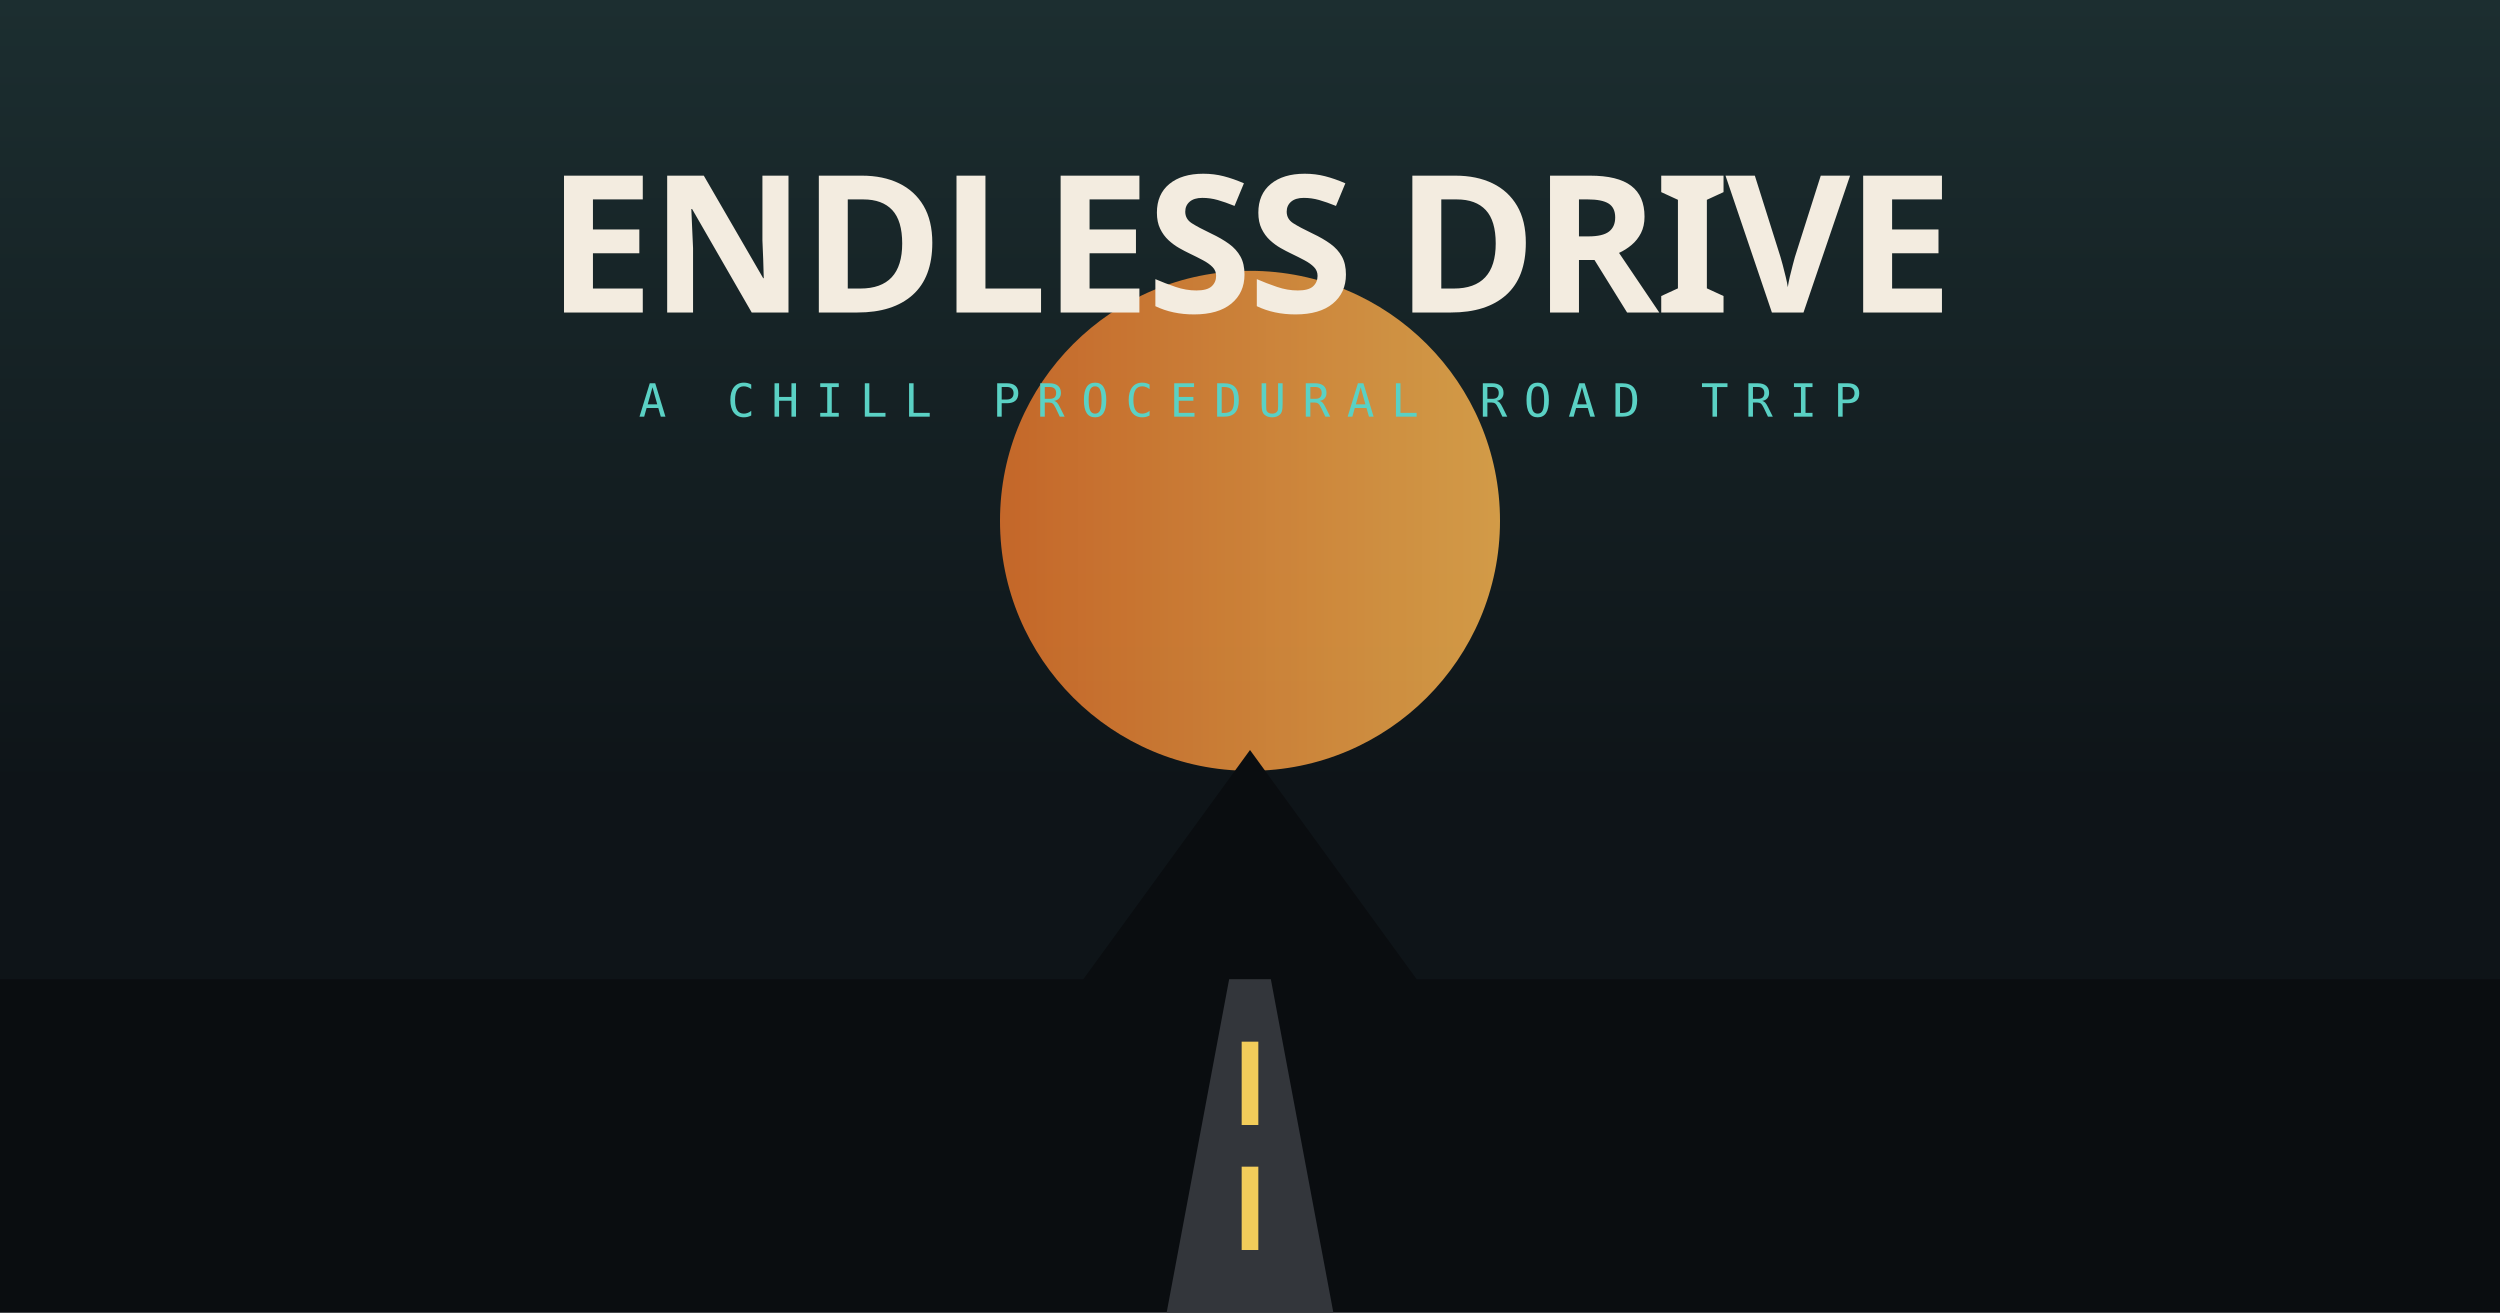
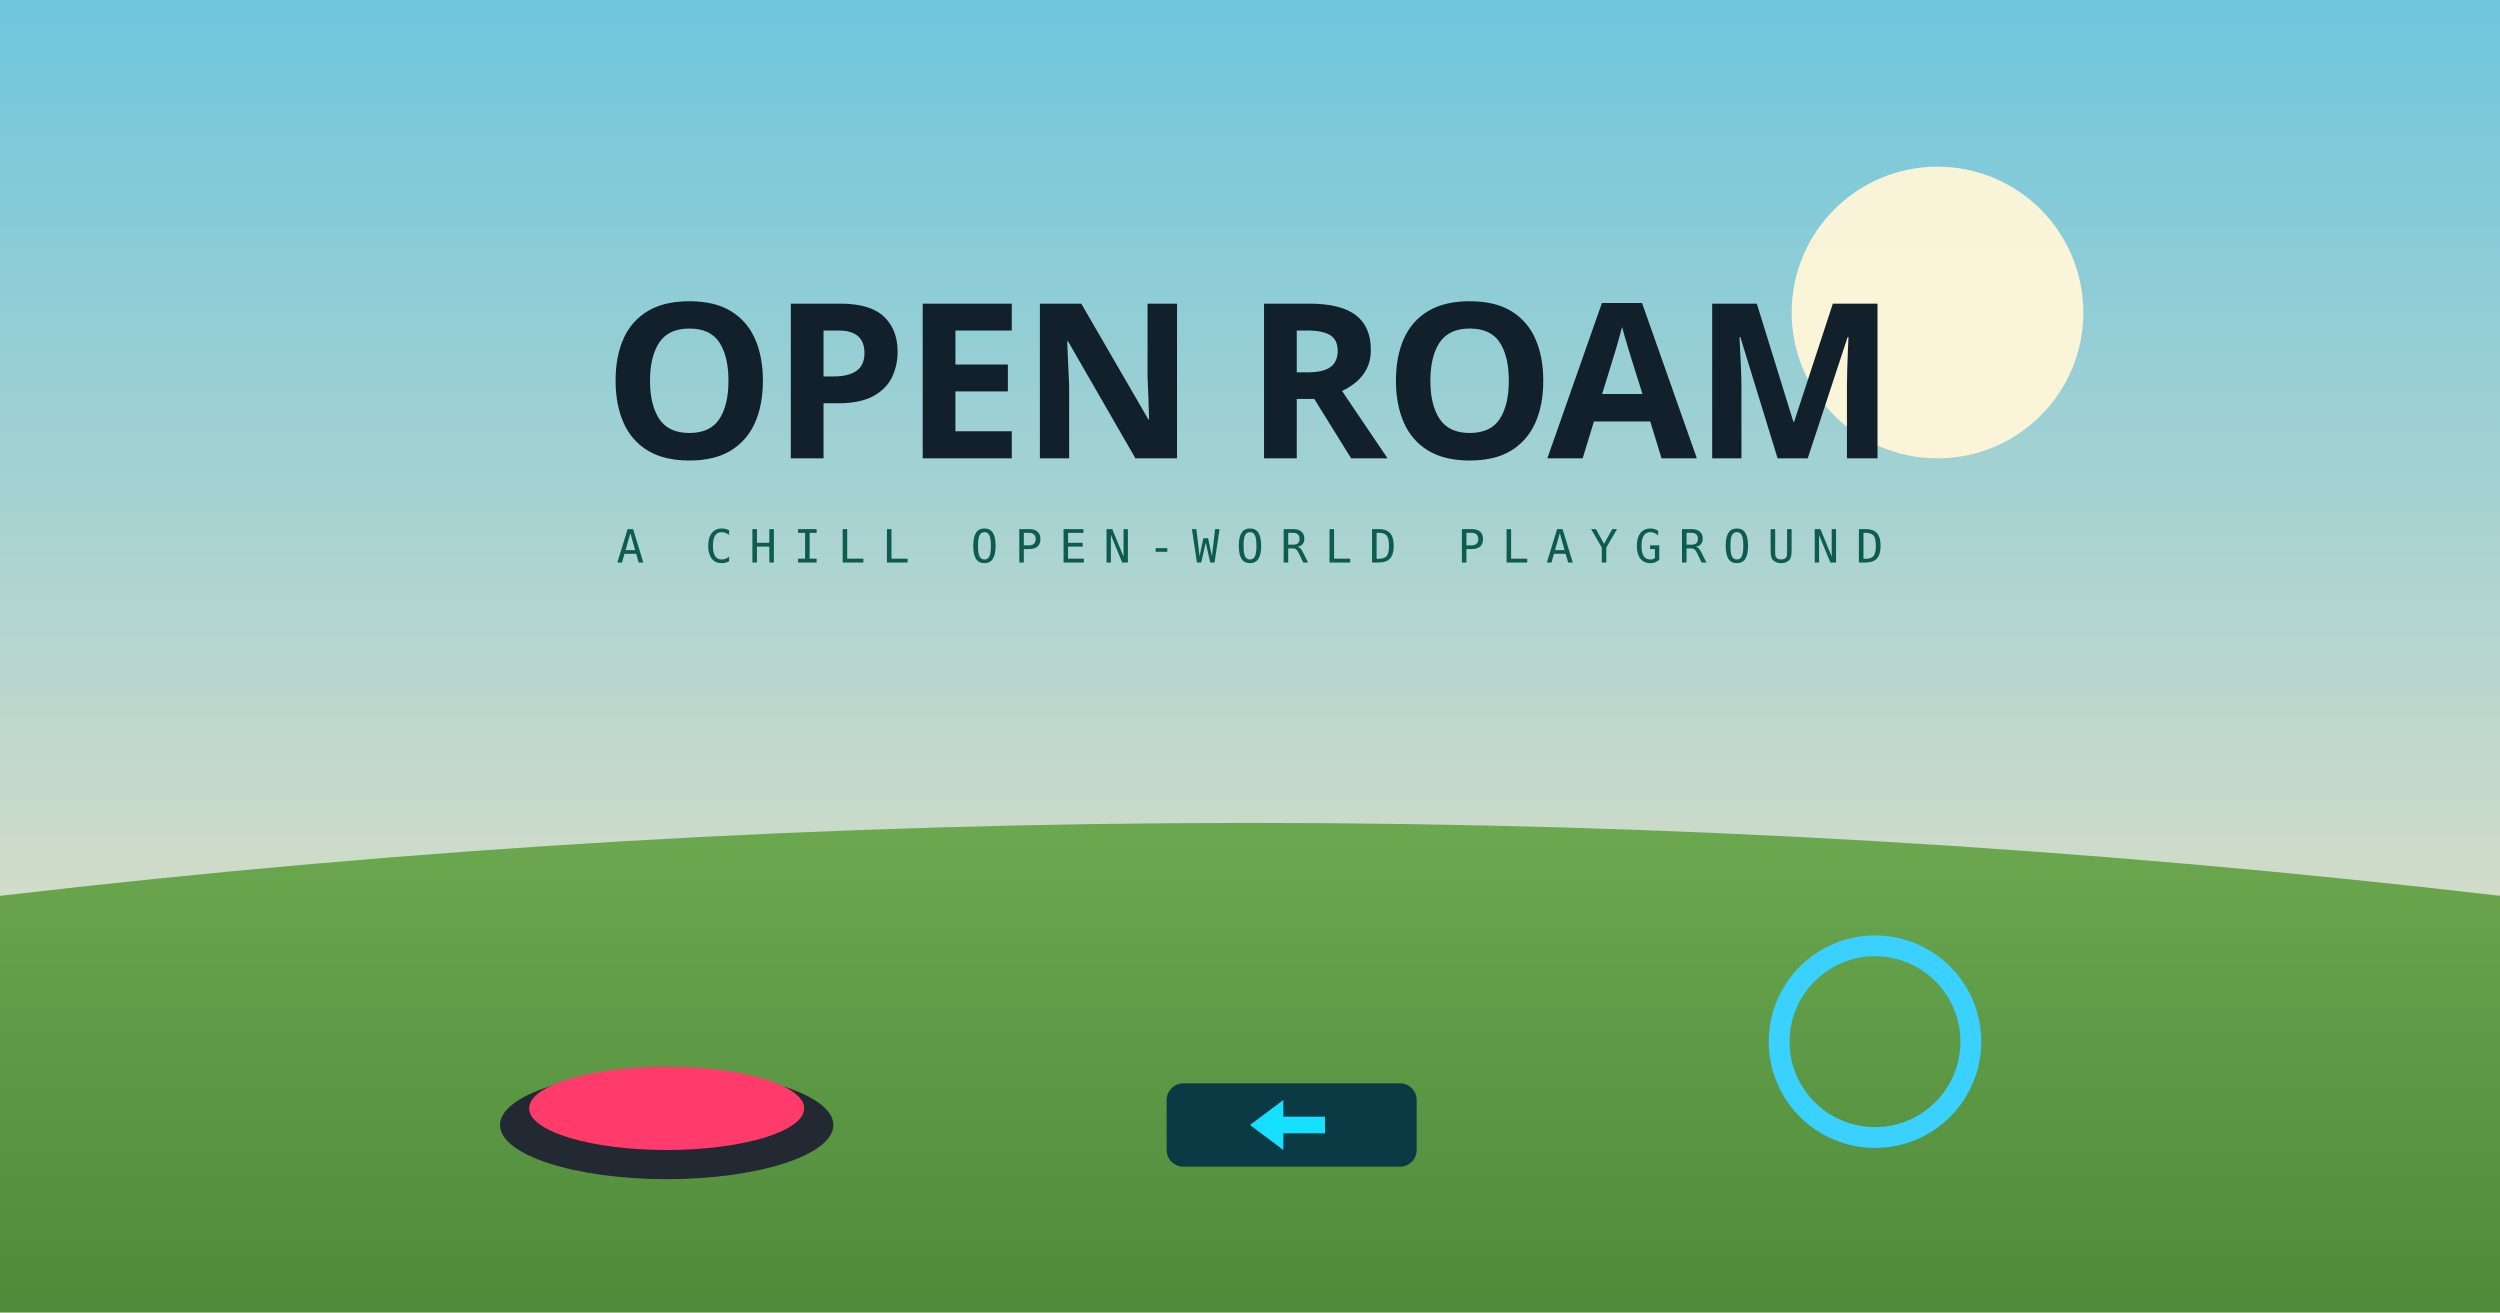
<svg xmlns="http://www.w3.org/2000/svg" width="1200" height="630" viewBox="0 0 1200 630">
  <defs>
    <linearGradient id="sky" x1="0" y1="0" x2="0" y2="1">
-       <stop offset="0" stop-color="#1c2e30" />
-       <stop offset="0.6" stop-color="#0e1418" />
+       <stop offset="0" stop-color="#6fc6dd" />
+       <stop offset="1" stop-color="#ffe6bf" />
    </linearGradient>
-     <linearGradient id="amb" x1="0" y1="0" x2="1" y2="0">
-       <stop offset="0" stop-color="#e3742b" />
-       <stop offset="1" stop-color="#f3b14e" />
+     <linearGradient id="grass" x1="0" y1="0" x2="0" y2="1">
+       <stop offset="0" stop-color="#6ba84f" />
+       <stop offset="1" stop-color="#4f8a3a" />
    </linearGradient>
  </defs>
  <rect width="1200" height="630" fill="url(#sky)" />
-   <circle cx="600" cy="250" r="120" fill="url(#amb)" opacity="0.85" />
-   <path d="M0 470 L520 470 L600 360 L680 470 L1200 470 L1200 630 L0 630 Z" fill="#0a0d10" />
-   <path d="M560 630 L590 470 L610 470 L640 630 Z" fill="#33363b" />
-   <rect x="596" y="500" width="8" height="40" fill="#f3cd5a" />
-   <rect x="596" y="560" width="8" height="40" fill="#f3cd5a" />
-   <text x="600" y="150" font-family="'Space Grotesk',sans-serif" font-size="92" font-weight="700" fill="#f3ece0" text-anchor="middle" letter-spacing="-2">ENDLESS DRIVE</text>
-   <text x="600" y="200" font-family="monospace" font-size="22" fill="#5ad1c4" text-anchor="middle" letter-spacing="8">A CHILL PROCEDURAL ROAD TRIP</text>
+   <circle cx="930" cy="150" r="70" fill="#fff6d8" opacity="0.95" />
+   <path d="M0 430 Q600 360 1200 430 L1200 630 L0 630 Z" fill="url(#grass)" />
+   <ellipse cx="320" cy="540" rx="80" ry="26" fill="#222932" />
+   <ellipse cx="320" cy="532" rx="66" ry="20" fill="#ff3b6b" />
+   <rect x="560" y="520" width="120" height="40" rx="8" fill="#0a3a44" />
+   <path d="M600 540 l16 -12 v8 h20 v8 h-20 v8 z" fill="#16e0ff" />
+   <circle cx="900" cy="500" r="46" fill="none" stroke="#3ad0ff" stroke-width="10" />
+   <text x="600" y="220" font-family="'Space Grotesk',sans-serif" font-size="104" font-weight="700" fill="#11202a" text-anchor="middle" letter-spacing="-2">OPEN ROAM</text>
+   <text x="600" y="270" font-family="monospace" font-size="22" fill="#0e5b52" text-anchor="middle" letter-spacing="8">A CHILL OPEN-WORLD PLAYGROUND</text>
</svg>
